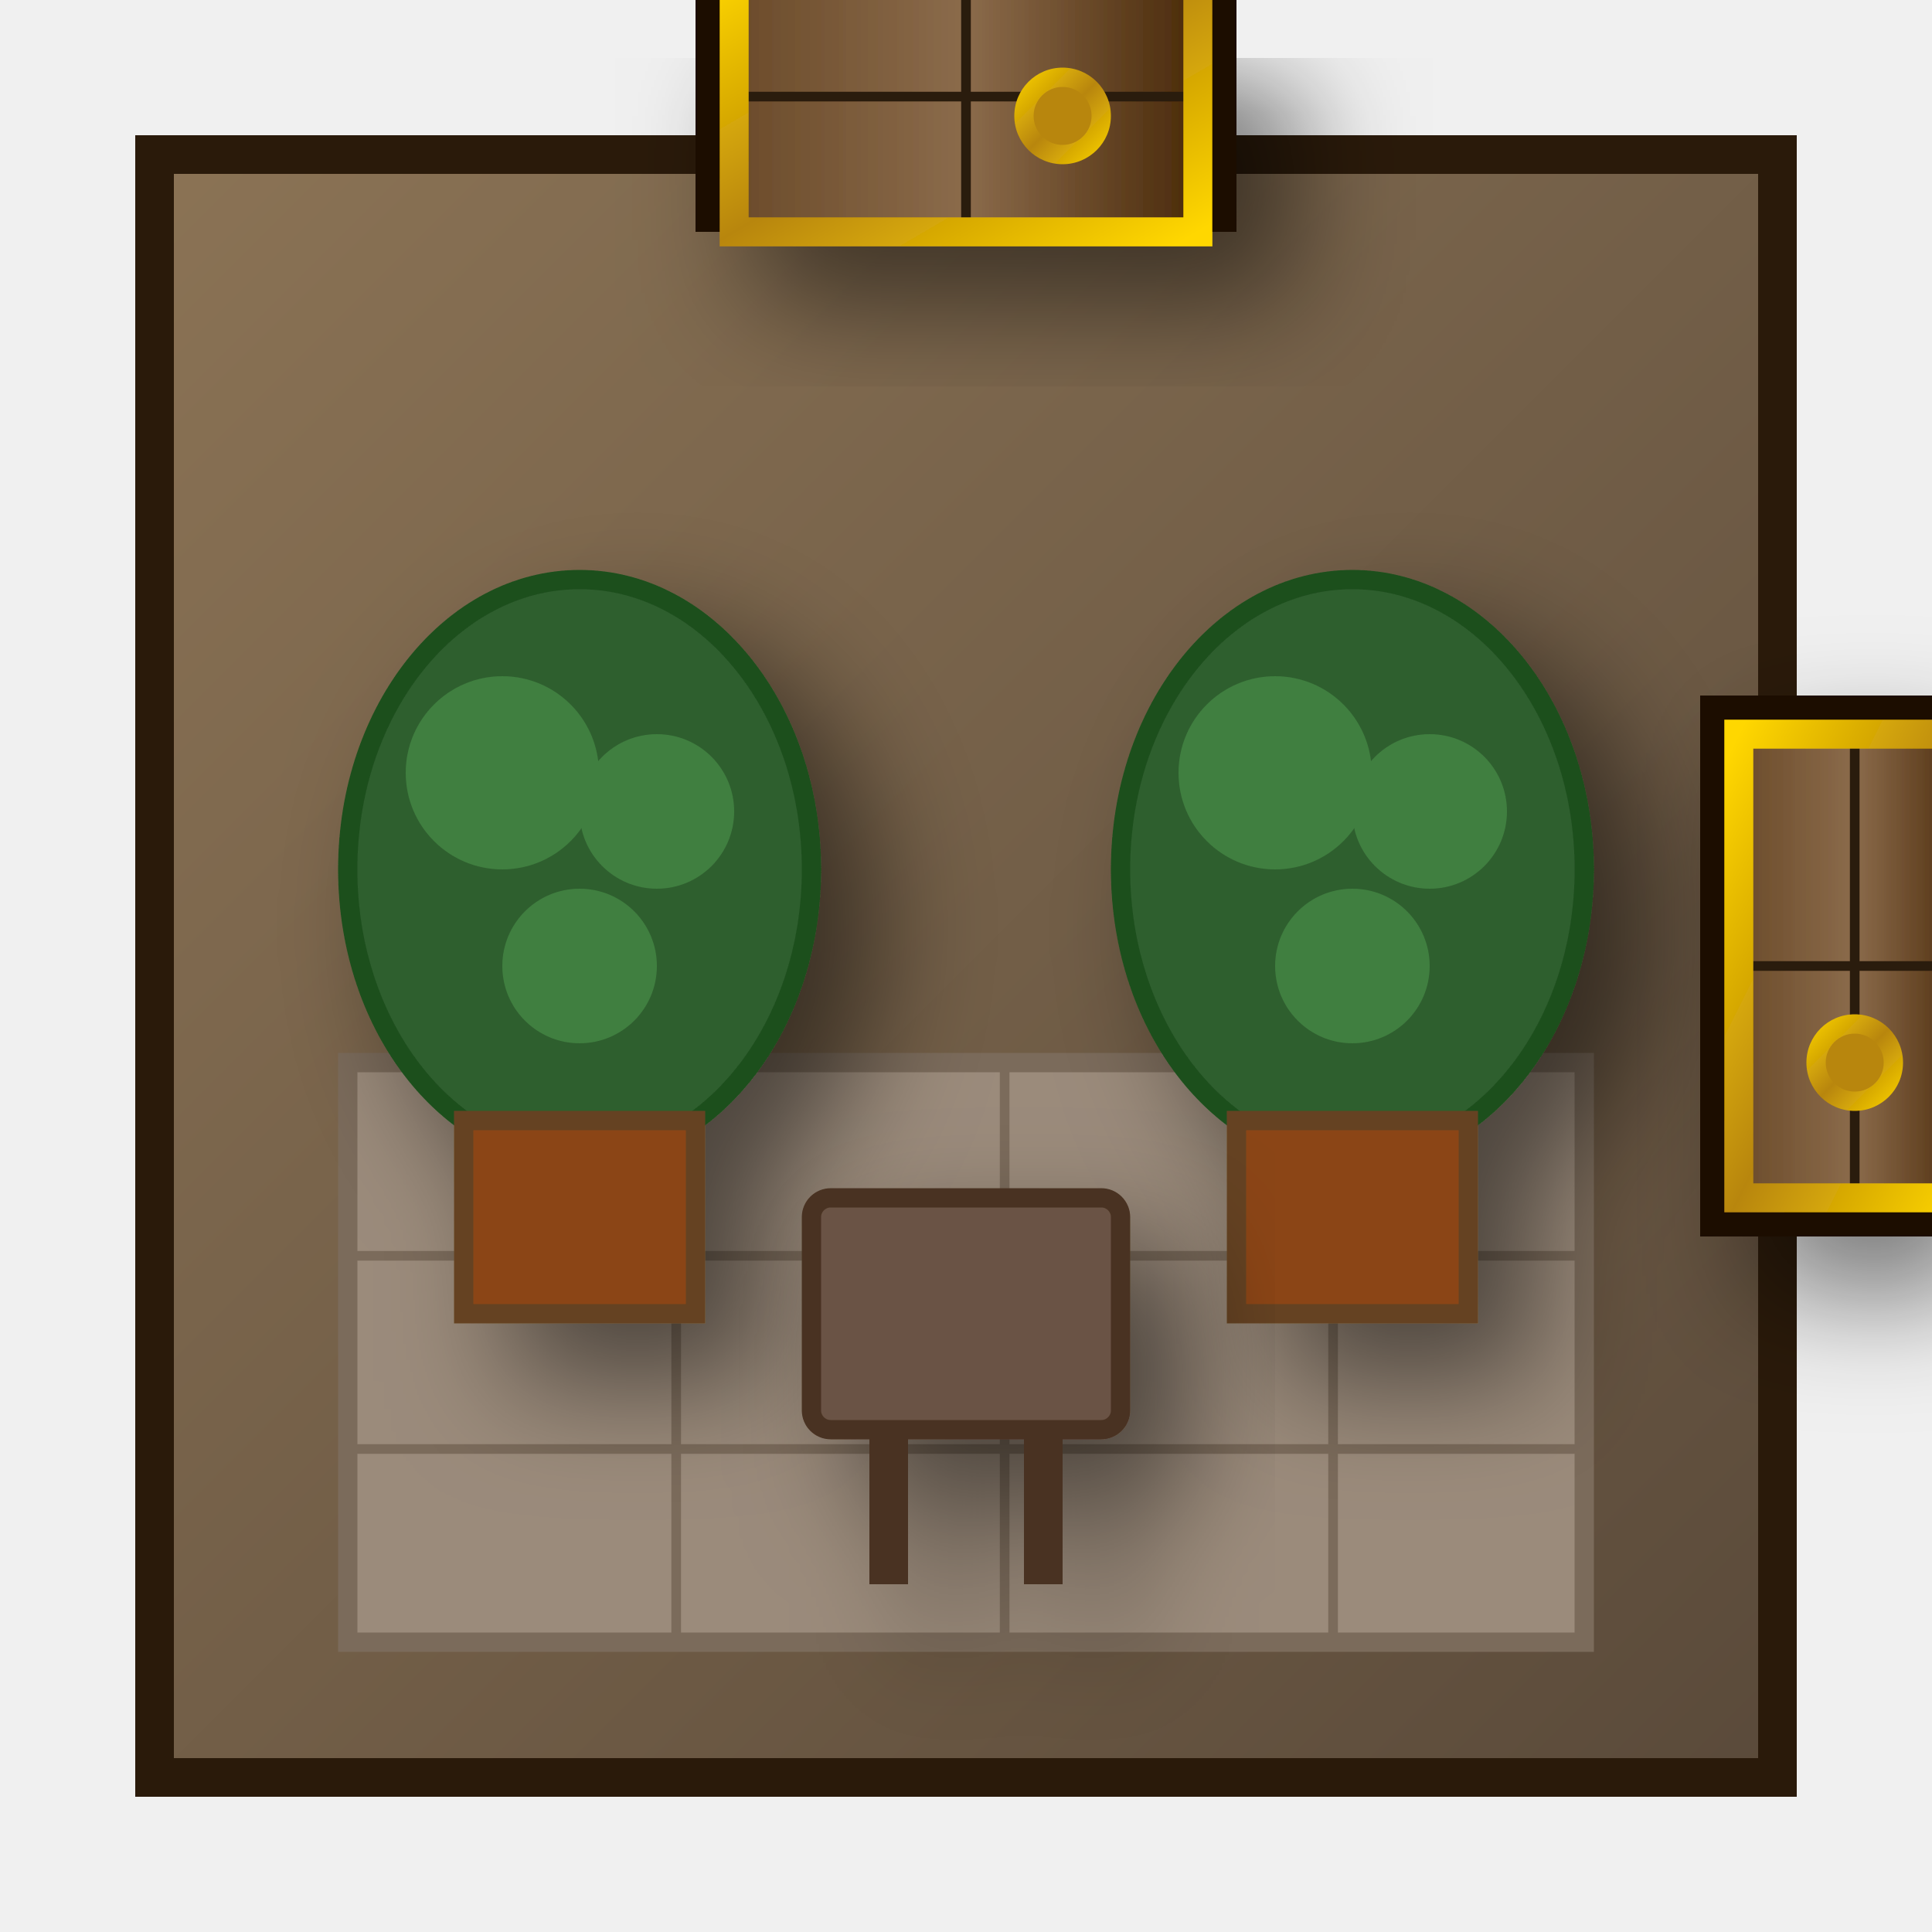
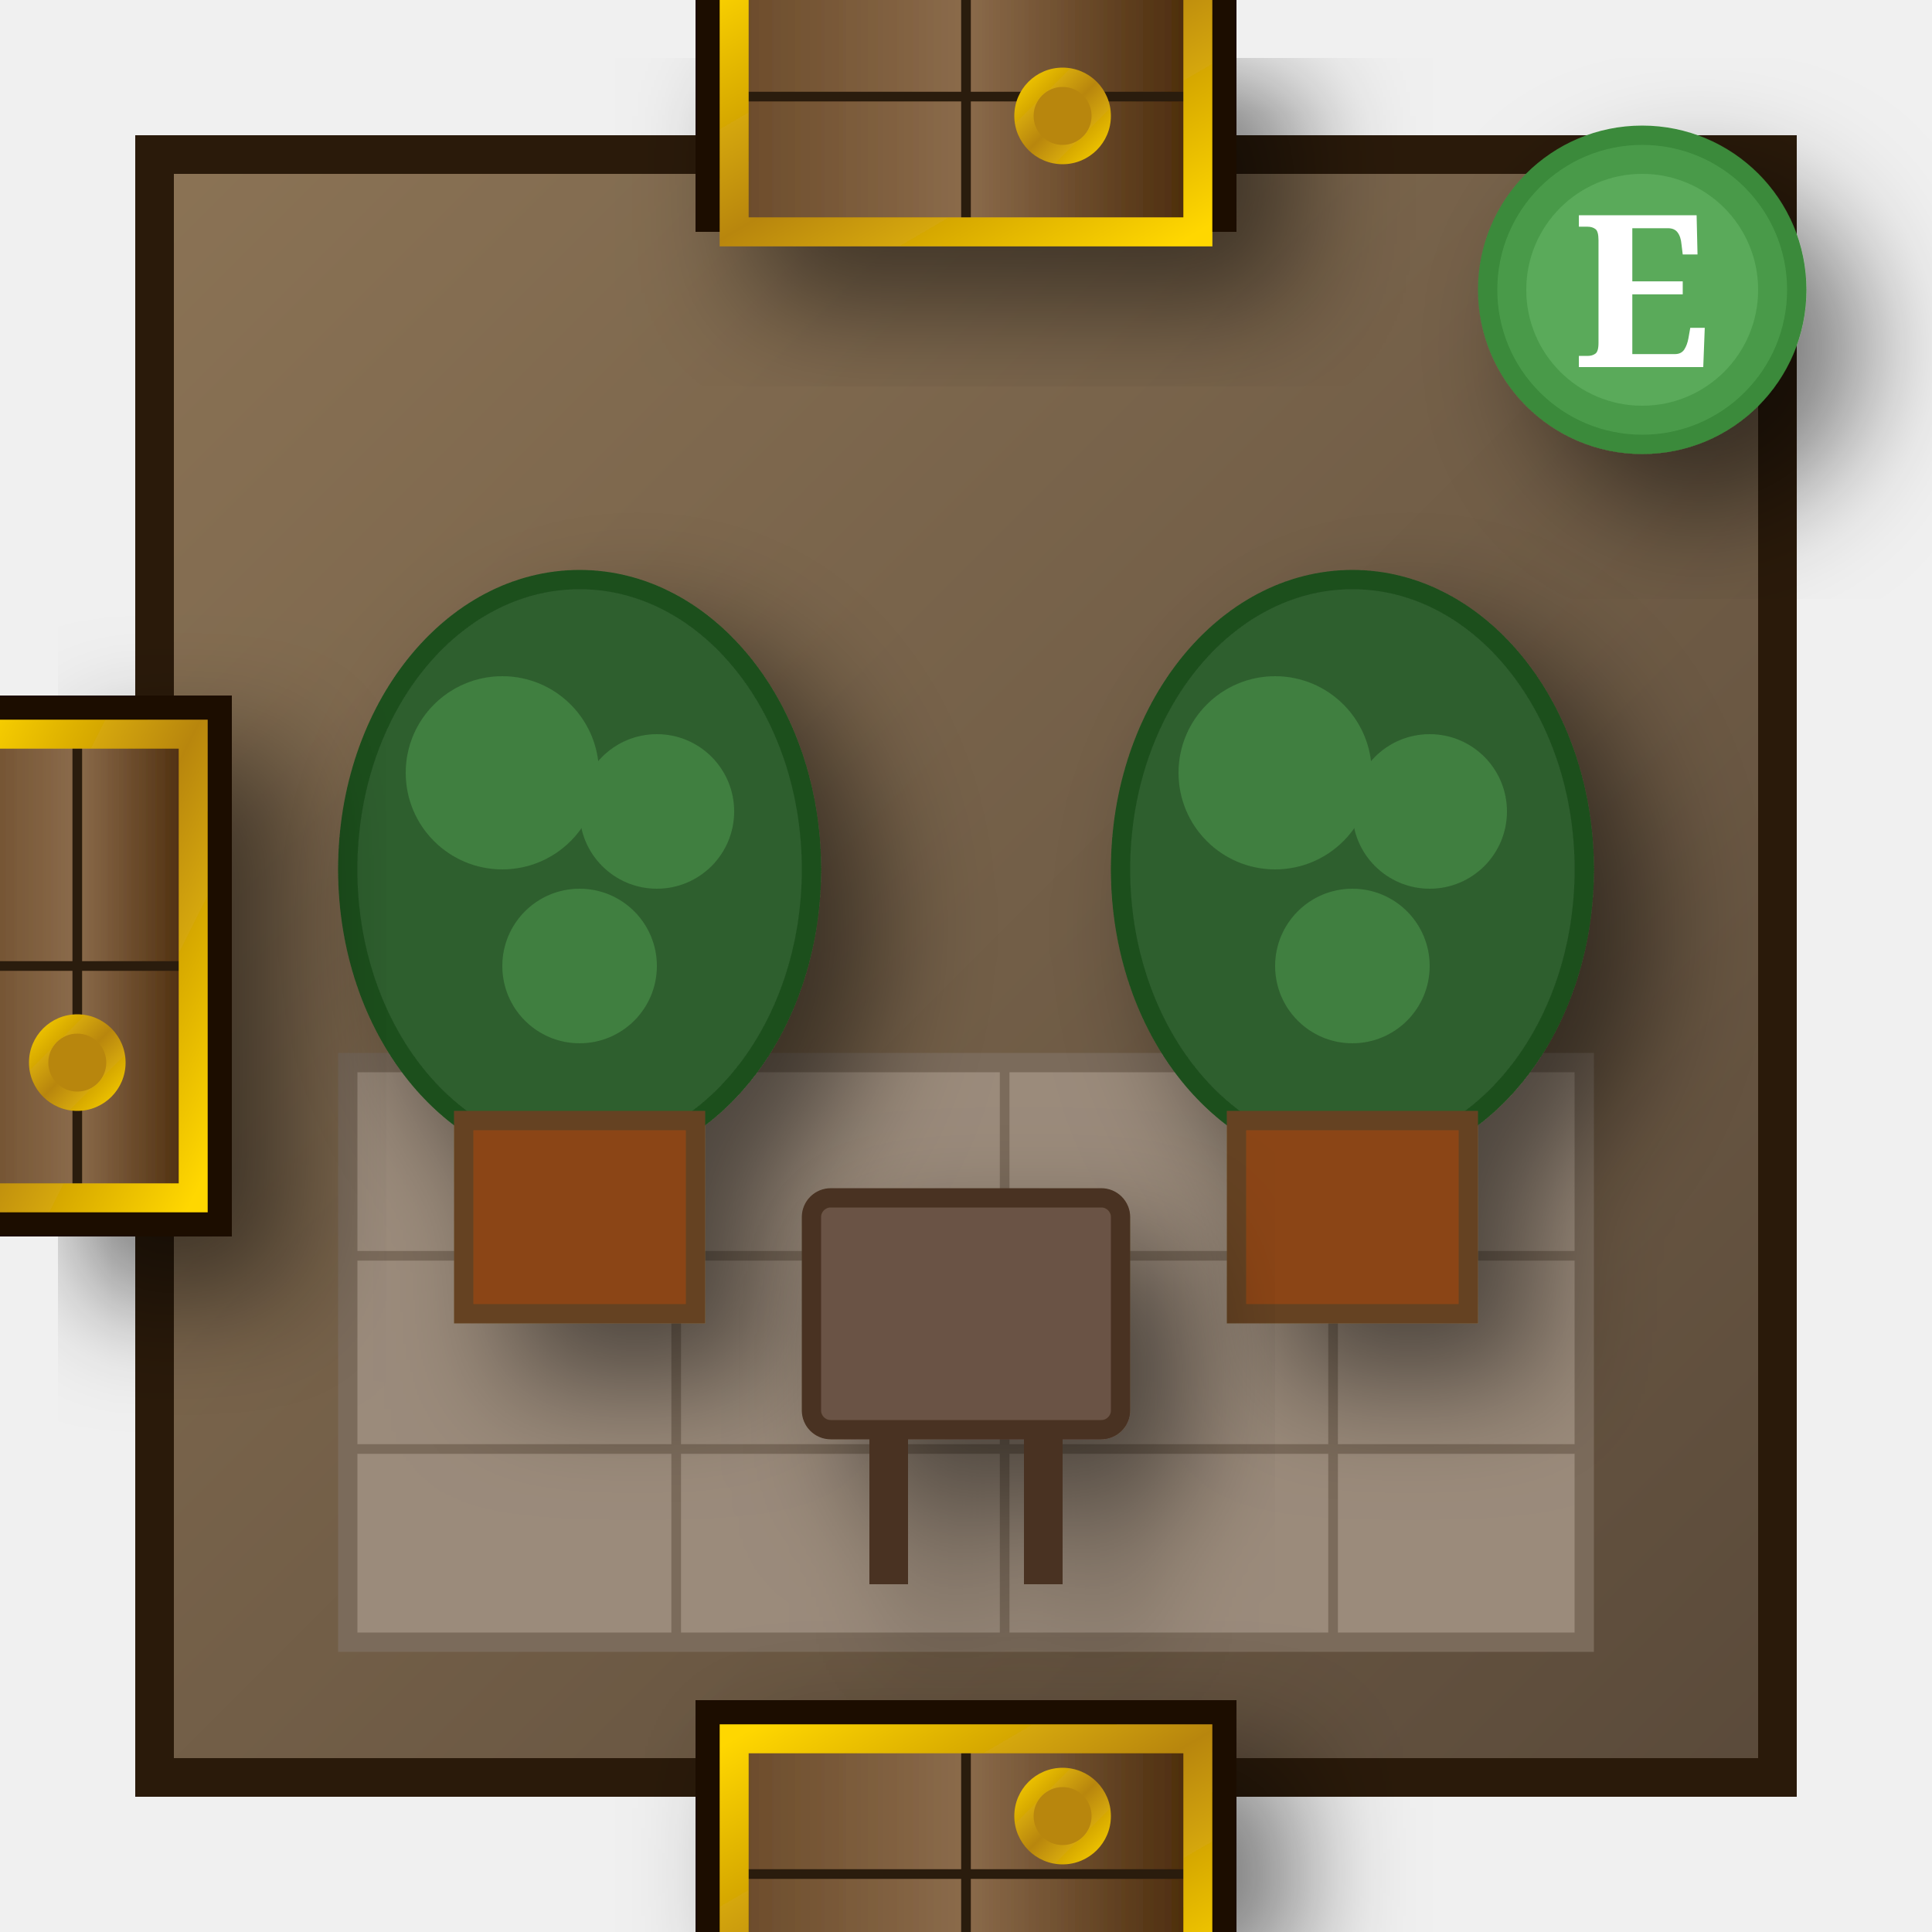
<svg xmlns="http://www.w3.org/2000/svg" viewBox="0 0 100 100" width="400" height="400">
  <defs>
    <linearGradient id="floorGrad" x1="0%" y1="0%" x2="100%" y2="100%">
      <stop offset="0%" style="stop-color:#8B7355" />
      <stop offset="100%" style="stop-color:#5A4A3A" />
    </linearGradient>
    <linearGradient id="doorWood" x1="0%" y1="0%" x2="100%" y2="0%">
      <stop offset="0%" style="stop-color:#6B4B2A" />
      <stop offset="50%" style="stop-color:#8B6B4B" />
      <stop offset="100%" style="stop-color:#4A2A0A" />
    </linearGradient>
    <linearGradient id="goldTrim" x1="0%" y1="0%" x2="100%" y2="100%">
      <stop offset="0%" style="stop-color:#FFD700" />
      <stop offset="50%" style="stop-color:#B8860B" />
      <stop offset="100%" style="stop-color:#FFD700" />
    </linearGradient>
    <filter id="softShadow" x="-50%" y="-50%" width="200%" height="200%">
      <feGaussianBlur in="SourceAlpha" stdDeviation="3" />
      <feOffset dx="3" dy="3" result="offsetblur" />
      <feComponentTransfer>
        <feFuncA type="linear" slope="0.5" />
      </feComponentTransfer>
      <feMerge>
        <feMergeNode />
        <feMergeNode in="SourceGraphic" />
      </feMerge>
    </filter>
  </defs>
  <rect x="8" y="8" width="84" height="84" fill="url(#floorGrad)" stroke="#2A1A0A" stroke-width="2" />
  <rect x="18" y="55" width="64" height="30" fill="#9B8B7B" stroke="#7B6B5B" stroke-width="1" />
  <line x1="18" y1="65" x2="82" y2="65" stroke="#7B6B5B" stroke-width="0.5" />
  <line x1="18" y1="75" x2="82" y2="75" stroke="#7B6B5B" stroke-width="0.5" />
  <line x1="35" y1="55" x2="35" y2="85" stroke="#7B6B5B" stroke-width="0.5" />
  <line x1="52" y1="55" x2="52" y2="85" stroke="#7B6B5B" stroke-width="0.5" />
  <line x1="69" y1="55" x2="69" y2="85" stroke="#7B6B5B" stroke-width="0.5" />
  <g filter="url(#softShadow)">
    <ellipse cx="30" cy="45" rx="12" ry="15" fill="#2F5F2F" stroke="#1F4F1F" stroke-width="1" />
    <circle cx="26" cy="40" r="5" fill="#3F7F3F" />
    <circle cx="34" cy="42" r="4" fill="#3F7F3F" />
    <circle cx="30" cy="50" r="4" fill="#3F7F3F" />
    <rect x="24" y="58" width="12" height="10" fill="#8B4513" stroke="#654321" stroke-width="1" />
  </g>
  <g filter="url(#softShadow)">
    <ellipse cx="70" cy="45" rx="12" ry="15" fill="#2F5F2F" stroke="#1F4F1F" stroke-width="1" />
    <circle cx="66" cy="40" r="5" fill="#3F7F3F" />
    <circle cx="74" cy="42" r="4" fill="#3F7F3F" />
    <circle cx="70" cy="50" r="4" fill="#3F7F3F" />
    <rect x="64" y="58" width="12" height="10" fill="#8B4513" stroke="#654321" stroke-width="1" />
  </g>
  <g filter="url(#softShadow)">
    <rect x="42" y="62" width="16" height="12" fill="#6B5344" stroke="#4A3324" stroke-width="1" rx="1" />
    <line x1="46" y1="74" x2="46" y2="82" stroke="#4A3324" stroke-width="2" />
    <line x1="54" y1="74" x2="54" y2="82" stroke="#4A3324" stroke-width="2" />
  </g>
  <g filter="url(#softShadow)">
    <rect x="36" y="-4" width="28" height="16" fill="#1A0A00" />
    <rect x="38" y="-2" width="24" height="14" fill="url(#doorWood)" />
    <line x1="50" y1="-2" x2="50" y2="12" stroke="#2A1A0A" stroke-width="0.5" />
    <line x1="38" y1="5" x2="62" y2="5" stroke="#2A1A0A" stroke-width="0.5" />
    <rect x="38" y="-2" width="24" height="14" fill="none" stroke="url(#goldTrim)" stroke-width="1.5" />
    <circle cx="55" cy="6" r="2.5" fill="url(#goldTrim)" />
    <circle cx="55" cy="6" r="1.5" fill="#B8860B" />
  </g>
  <g filter="url(#softShadow)">
-     <rect x="88" y="36" width="16" height="28" fill="#1A0A00" />
-     <rect x="90" y="38" width="12" height="24" fill="url(#doorWood)" />
-     <line x1="90" y1="50" x2="102" y2="50" stroke="#2A1A0A" stroke-width="0.5" />
-     <line x1="96" y1="38" x2="96" y2="62" stroke="#2A1A0A" stroke-width="0.5" />
-     <rect x="90" y="38" width="12" height="24" fill="none" stroke="url(#goldTrim)" stroke-width="1.5" />
-     <circle cx="96" cy="55" r="2.5" fill="url(#goldTrim)" />
-     <circle cx="96" cy="55" r="1.5" fill="#B8860B" />
+     <rect x="36" y="88" width="28" height="16" fill="#1A0A00" />
+     <rect x="38" y="90" width="24" height="14" fill="url(#doorWood)" />
+     <line x1="50" y1="90" x2="50" y2="104" stroke="#2A1A0A" stroke-width="0.5" />
+     <line x1="38" y1="97" x2="62" y2="97" stroke="#2A1A0A" stroke-width="0.5" />
+     <rect x="38" y="90" width="24" height="14" fill="none" stroke="url(#goldTrim)" stroke-width="1.5" />
+     <circle cx="55" cy="94" r="2.5" fill="url(#goldTrim)" />
+     <circle cx="55" cy="94" r="1.5" fill="#B8860B" />
+   </g>
+   <g filter="url(#softShadow)">
+     <rect x="-4" y="36" width="16" height="28" fill="#1A0A00" />
+     <rect x="-2" y="38" width="12" height="24" fill="url(#doorWood)" />
+     <line x1="-2" y1="50" x2="10" y2="50" stroke="#2A1A0A" stroke-width="0.5" />
+     <line x1="4" y1="38" x2="4" y2="62" stroke="#2A1A0A" stroke-width="0.5" />
+     <rect x="-2" y="38" width="12" height="24" fill="none" stroke="url(#goldTrim)" stroke-width="1.5" />
+     <circle cx="4" cy="55" r="2.5" fill="url(#goldTrim)" />
+     <circle cx="4" cy="55" r="1.5" fill="#B8860B" />
+   </g>
+   <g filter="url(#softShadow)">
+     <circle cx="85" cy="15" r="8" fill="#4A9A4A" stroke="#3A8A3A" stroke-width="1" />
+     <circle cx="85" cy="15" r="6" fill="#6ABA6A" opacity="0.5" />
+     <text x="85" y="19" text-anchor="middle" font-size="11" fill="#FFF" font-weight="bold" font-family="serif">E</text>
  </g>
</svg>
